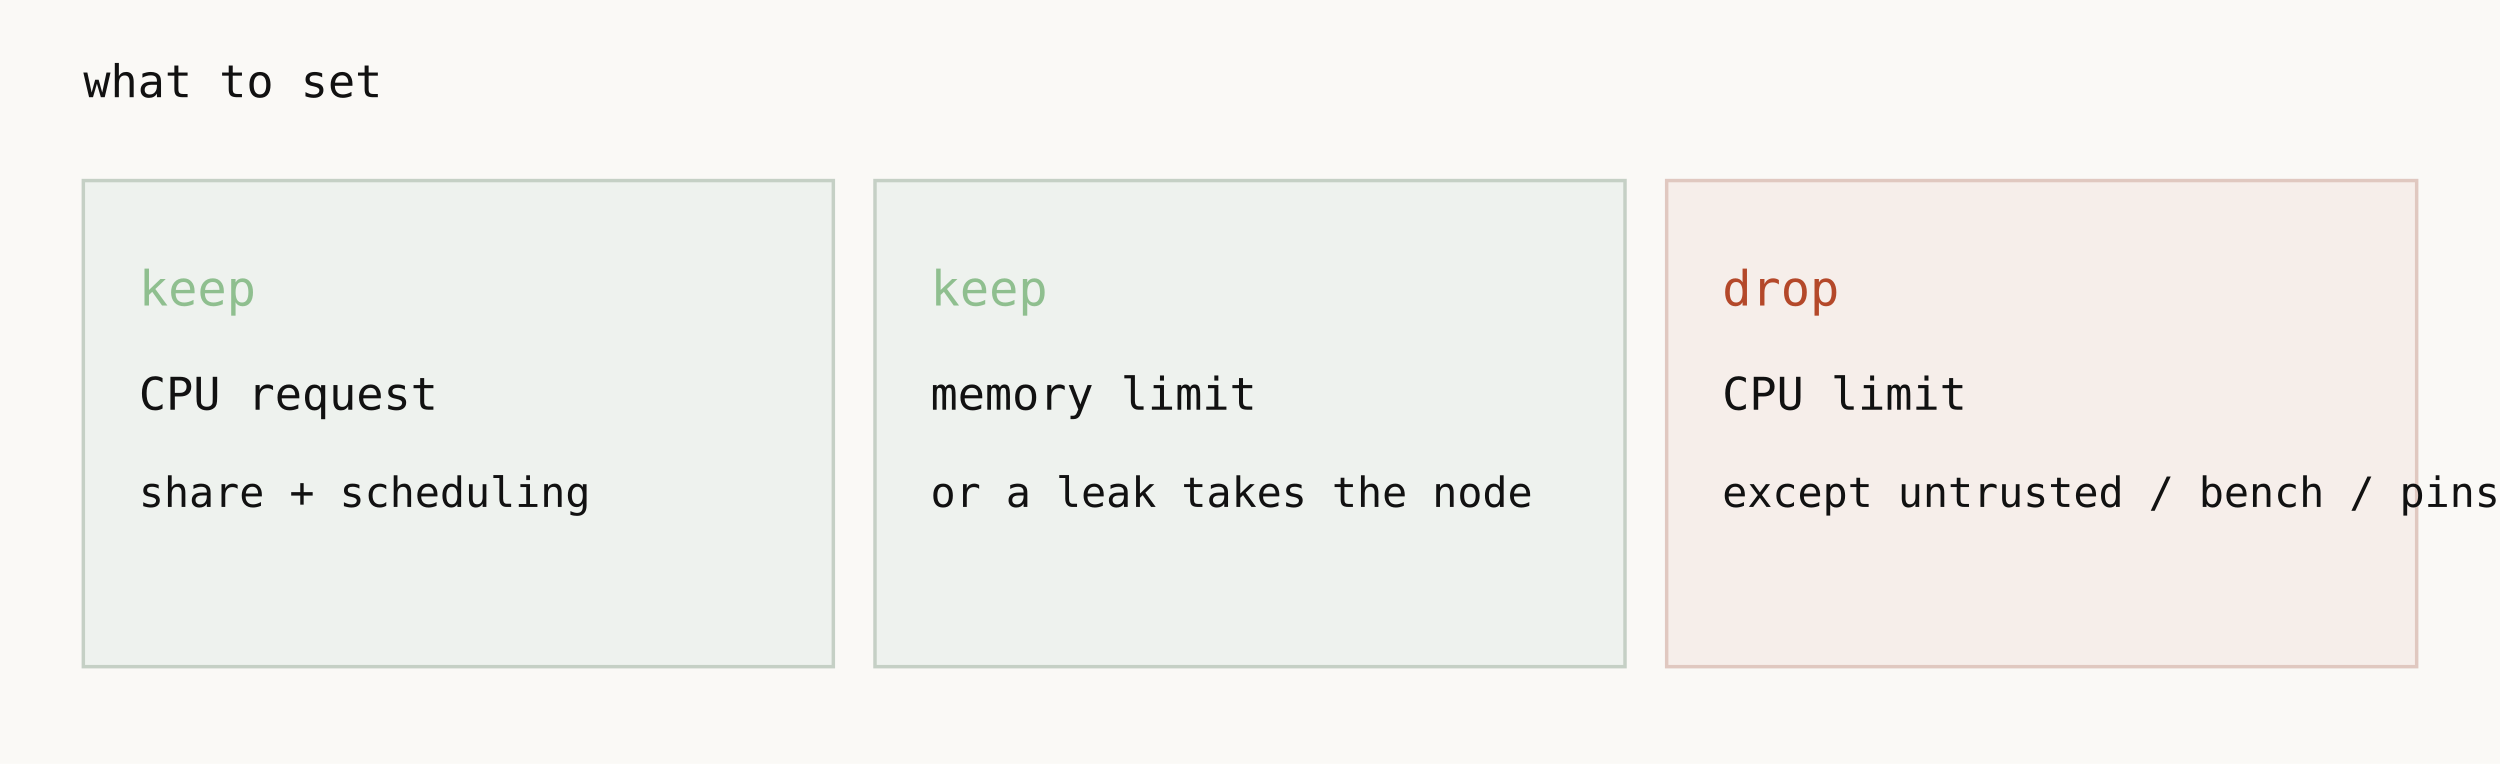
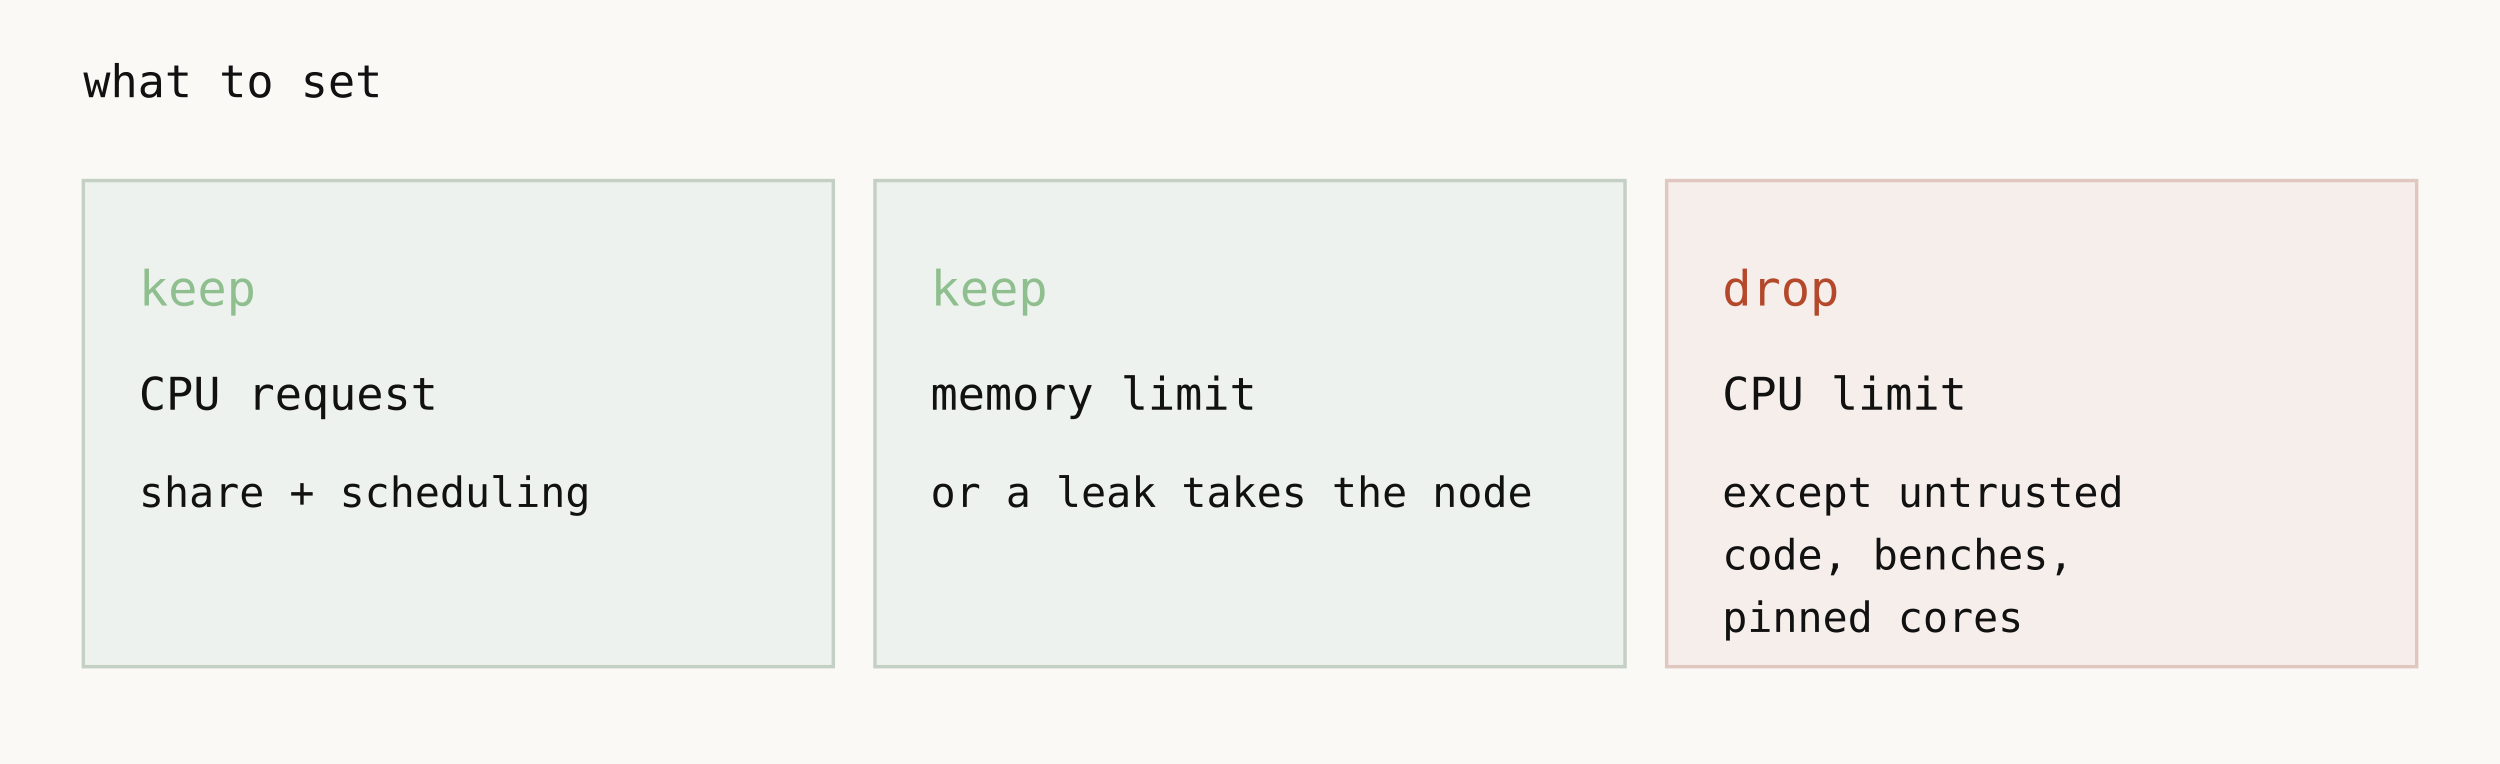
<svg xmlns="http://www.w3.org/2000/svg" width="720" height="220" viewBox="0 0 720 220">
  <rect width="720" height="220" fill="#faf9f6" />
  <text x="24" y="28" font-family="ui-monospace, SFMono-Regular, Menlo, monospace" font-size="13" fill="#111111">what to set</text>
  <rect x="24" y="52" width="216" height="140" fill="#eef2ee" stroke="#c5d0c5" />
  <text x="40" y="88" font-family="ui-monospace, SFMono-Regular, Menlo, monospace" font-size="14" fill="#8fbf8f">keep</text>
  <text x="40" y="118" font-family="ui-monospace, SFMono-Regular, Menlo, monospace" font-size="13" fill="#111111">CPU request</text>
  <text x="40" y="146" font-family="ui-monospace, SFMono-Regular, Menlo, monospace" font-size="12" fill="#111111">share + scheduling</text>
  <rect x="252" y="52" width="216" height="140" fill="#eef2ee" stroke="#c5d0c5" />
  <text x="268" y="88" font-family="ui-monospace, SFMono-Regular, Menlo, monospace" font-size="14" fill="#8fbf8f">keep</text>
  <text x="268" y="118" font-family="ui-monospace, SFMono-Regular, Menlo, monospace" font-size="13" fill="#111111">memory limit</text>
  <text x="268" y="146" font-family="ui-monospace, SFMono-Regular, Menlo, monospace" font-size="12" fill="#111111">or a leak takes the node</text>
  <rect x="480" y="52" width="216" height="140" fill="#f6eeea" stroke="#e0c8c0" />
  <text x="496" y="88" font-family="ui-monospace, SFMono-Regular, Menlo, monospace" font-size="14" fill="#b4482a">drop</text>
  <text x="496" y="118" font-family="ui-monospace, SFMono-Regular, Menlo, monospace" font-size="13" fill="#111111">CPU limit</text>
-   <text x="496" y="146" font-family="ui-monospace, SFMono-Regular, Menlo, monospace" font-size="12" fill="#111111">except untrusted / bench / pins</text>
+   <text x="496" y="146" font-family="ui-monospace, SFMono-Regular, Menlo, monospace" font-size="12" fill="#111111">except untrusted</text>
+   <text x="496" y="164" font-family="ui-monospace, SFMono-Regular, Menlo, monospace" font-size="12" fill="#111111">code, benches,</text>
+   <text x="496" y="182" font-family="ui-monospace, SFMono-Regular, Menlo, monospace" font-size="12" fill="#111111">pinned cores</text>
</svg>
